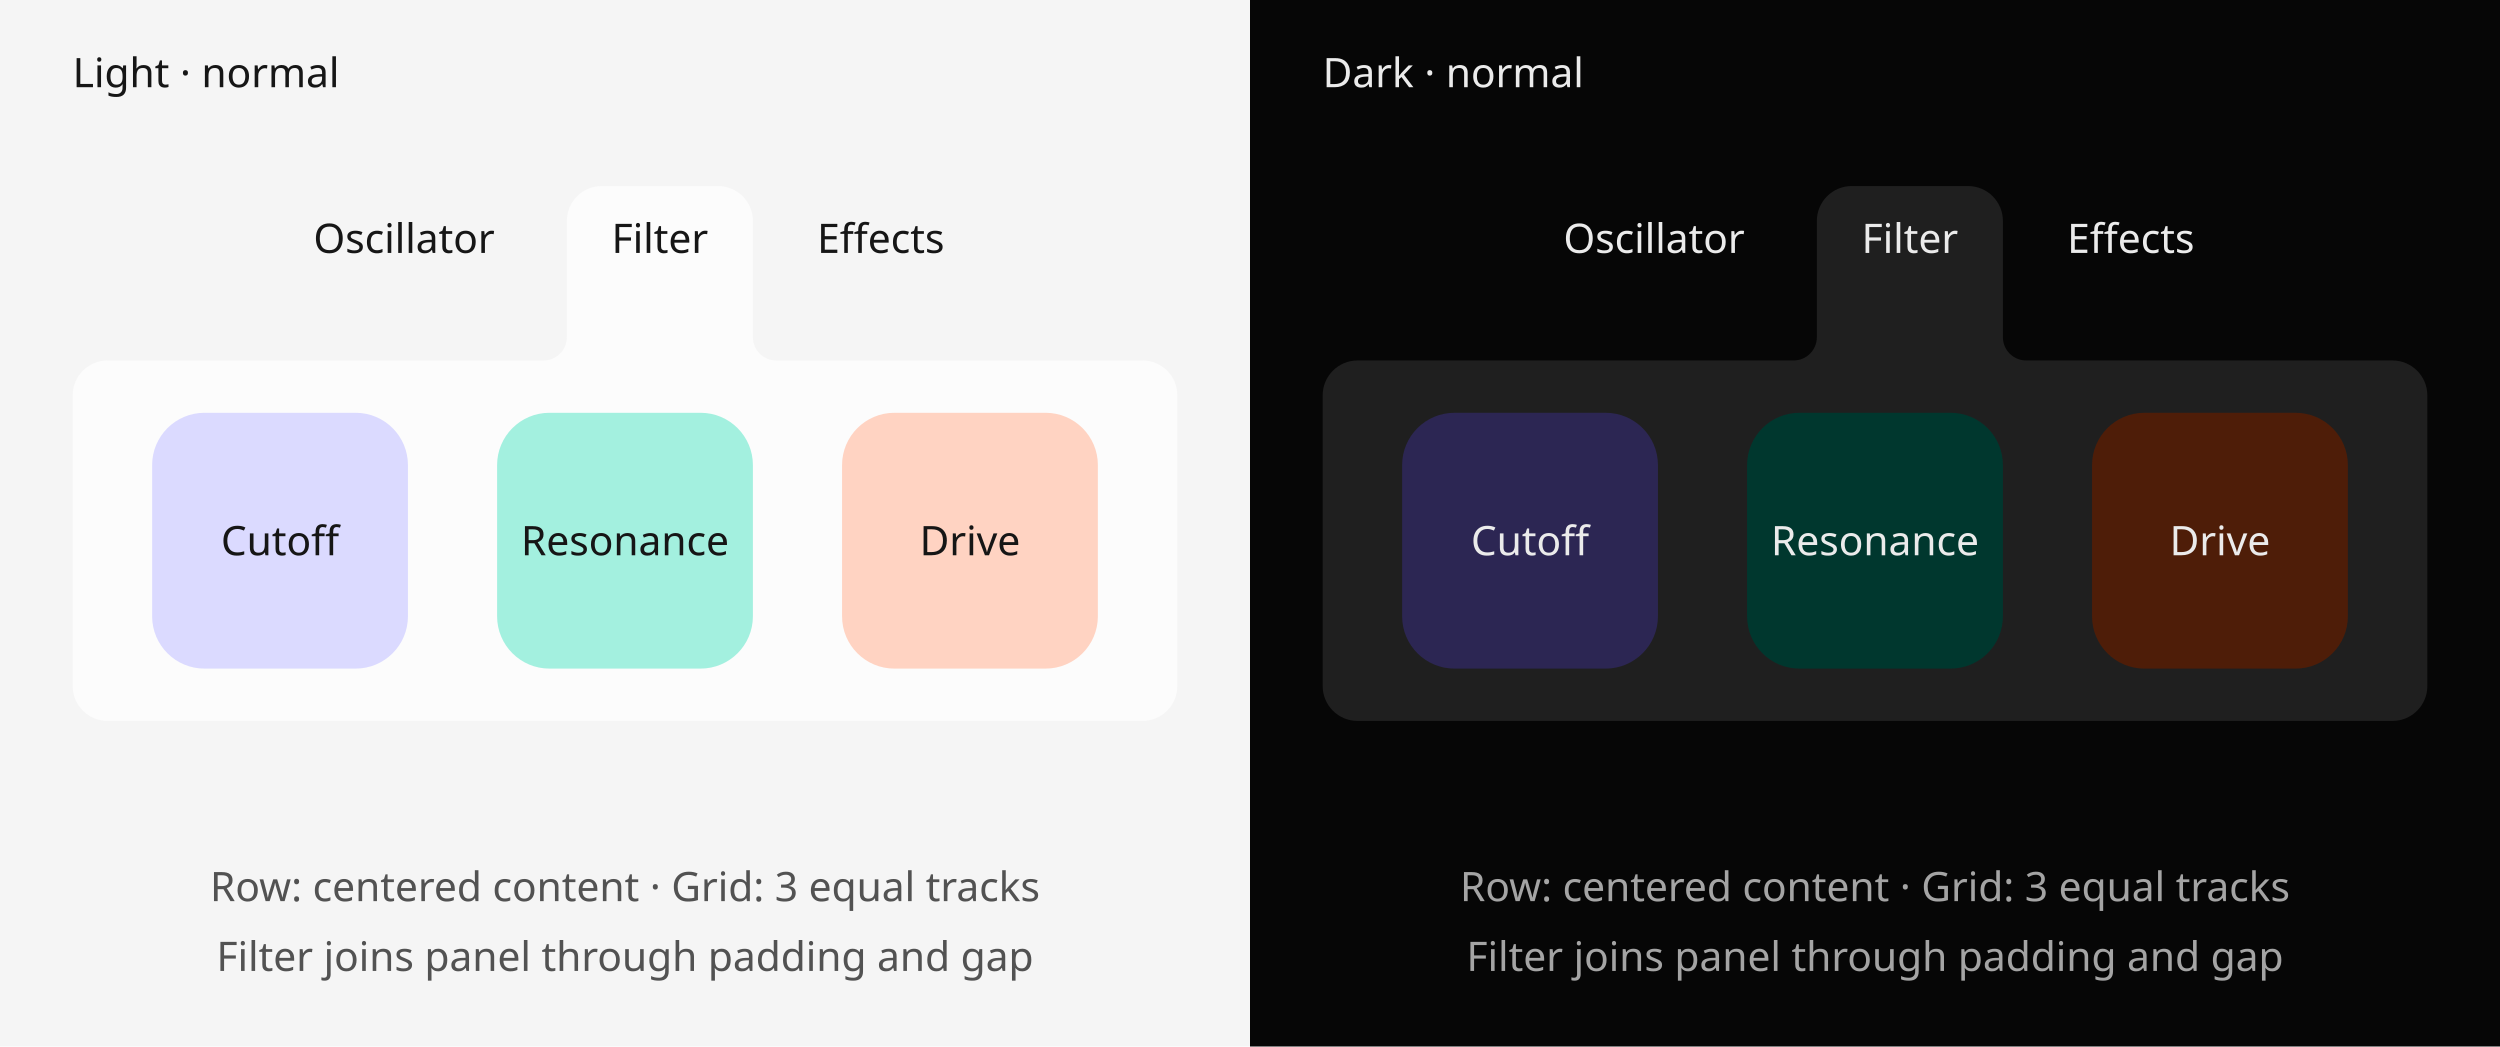
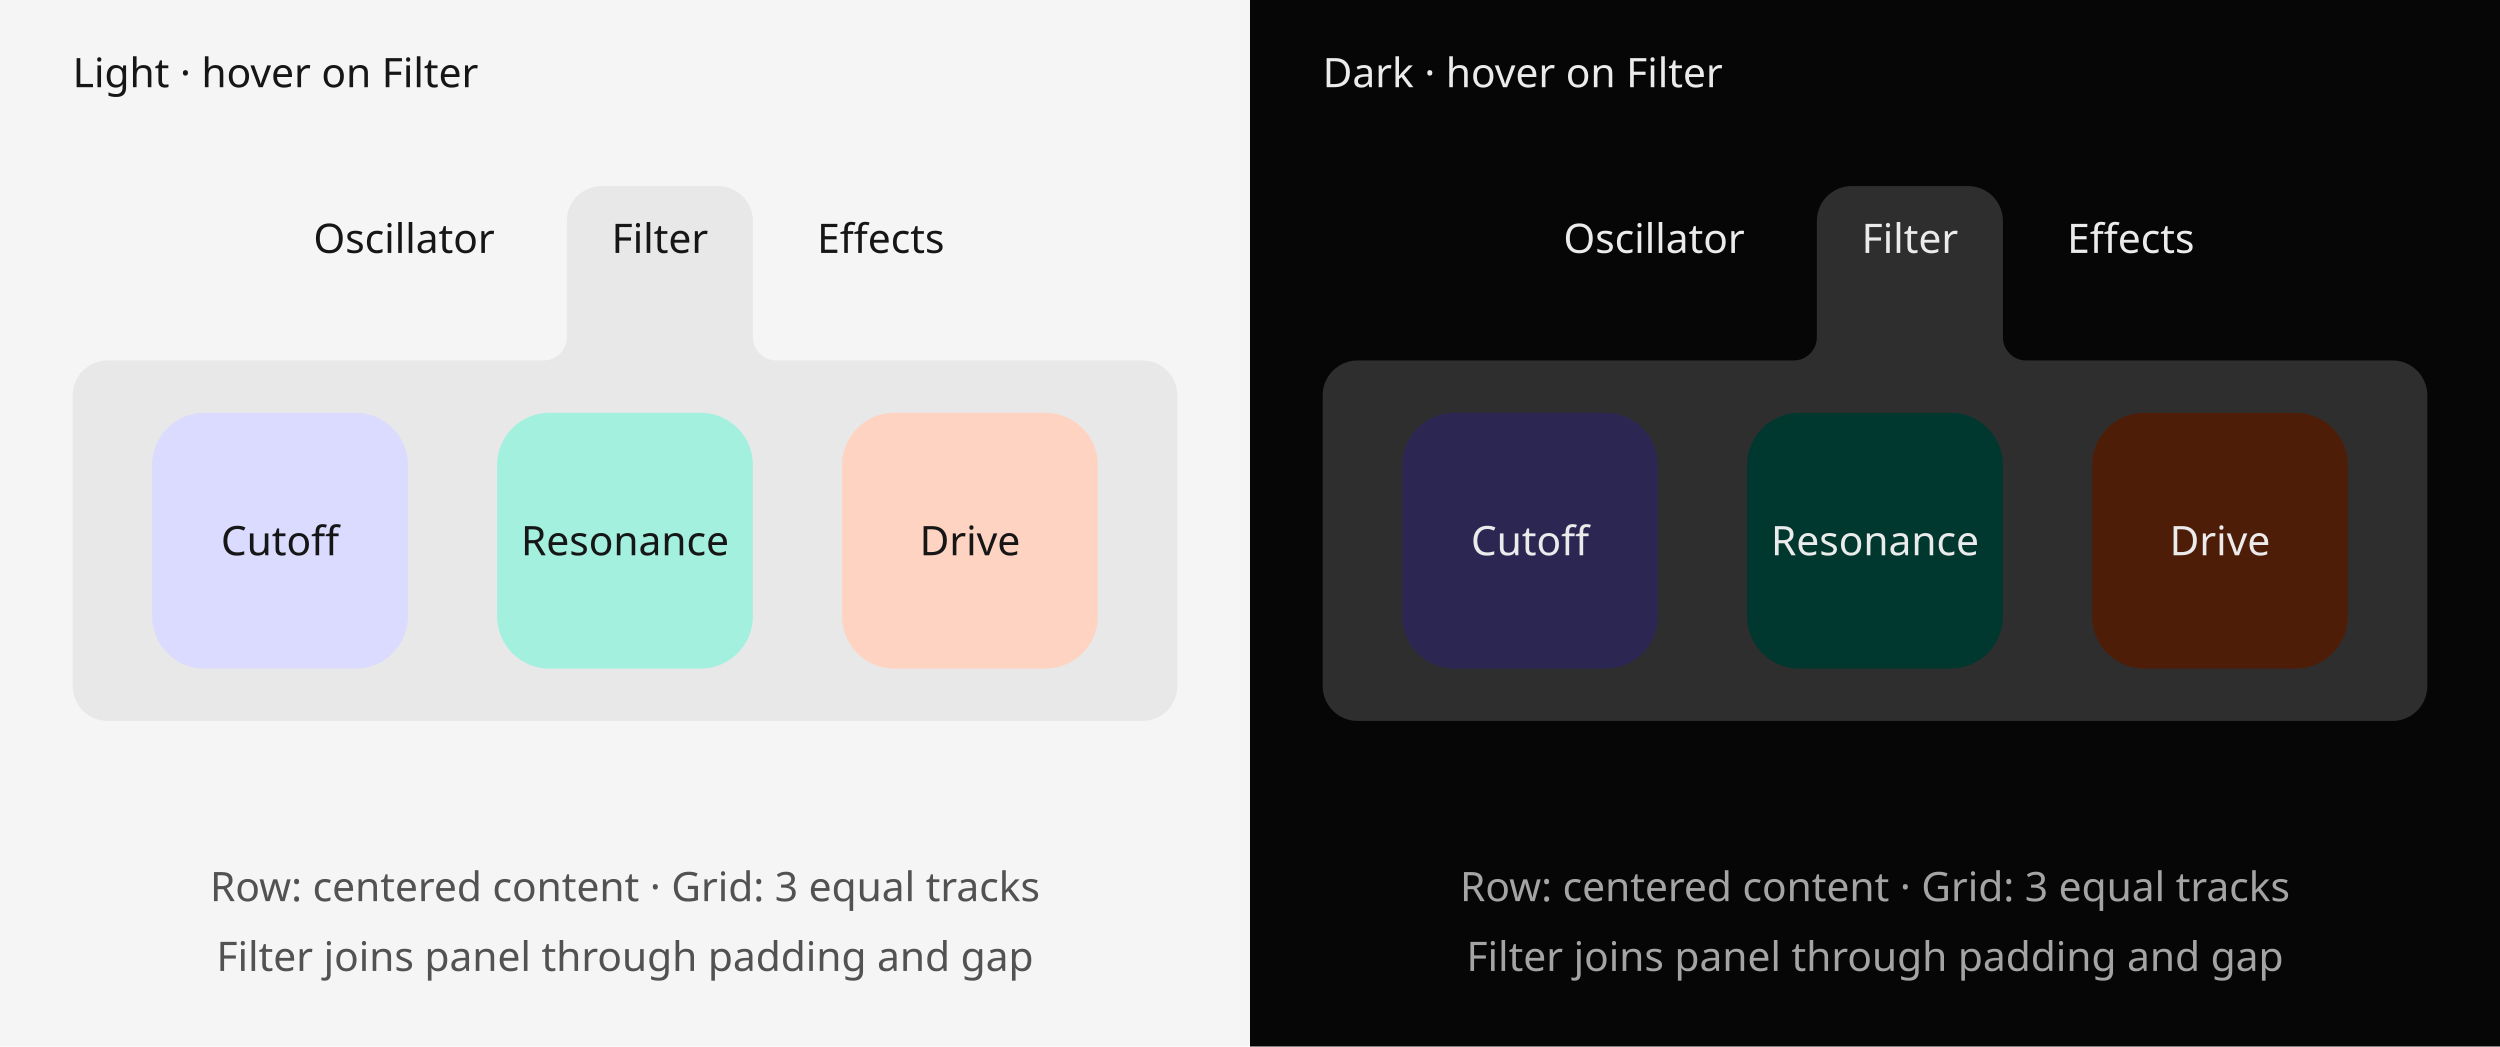
<svg xmlns="http://www.w3.org/2000/svg" width="860" height="360" viewBox="0 0 860 360">
  <rect x="0" width="430" height="360" fill="#f5f5f5" />
  <g transform="translate(25,30)" font-family="sans-serif" font-size="14" fill="#161616">
-     <text x="0" y="0">Light · normal</text>
+     <text x="0" y="0">Light · hover on Filter</text>
    <g transform="translate(0,22)">
-       <path d="M 0 184 L 0 84 A 12 12 0 0 1 12 72 L 162 72 A 8 8 0 0 0 170 64 L 170 24 A 12 12 0 0 1 182 12 L 222 12 A 12 12 0 0 1 234 24 L 234 64 A 8 8 0 0 0 242 72 L 368 72 A 12 12 0 0 1 380 84 L 380 184 A 12 12 0 0 1 368 196 L 12 196 A 12 12 0 0 1 0 184 Z " fill="#fcfcfc" />
+       <path d="M 0 184 L 0 84 A 12 12 0 0 1 12 72 L 162 72 A 8 8 0 0 0 170 64 L 170 24 A 12 12 0 0 1 182 12 L 222 12 A 12 12 0 0 1 234 24 L 234 64 A 8 8 0 0 0 242 72 L 368 72 A 12 12 0 0 1 380 84 L 380 184 A 12 12 0 0 1 368 196 L 12 196 A 12 12 0 0 1 0 184 Z " fill="#e8e8e8" />
      <path d="M 45.333 90 L 97.333 90 A 18 18 0 0 1 115.333 108 L 115.333 160 A 18 18 0 0 1 97.333 178 L 45.333 178 A 18 18 0 0 1 27.333 160 L 27.333 108 A 18 18 0 0 1 45.333 90 Z " fill="#dbdaff" />
      <path d="M 164 90 L 216 90 A 18 18 0 0 1 234 108 L 234 160 A 18 18 0 0 1 216 178 L 164 178 A 18 18 0 0 1 146 160 L 146 108 A 18 18 0 0 1 164 90 Z " fill="#a3f0df" />
      <path d="M 282.667 90 L 334.667 90 A 18 18 0 0 1 352.667 108 L 352.667 160 A 18 18 0 0 1 334.667 178 L 282.667 178 A 18 18 0 0 1 264.667 160 L 264.667 108 A 18 18 0 0 1 282.667 90 Z " fill="#ffd3c2" />
      <text x="202" y="35" text-anchor="middle" fill="#161616">Filter</text>
      <text x="278" y="35" text-anchor="middle" fill="#161616">Effects</text>
      <text x="114" y="35" text-anchor="middle" fill="#161616">Oscillator</text>
      <text x="71.333" y="139" text-anchor="middle" fill="#161616">Cutoff</text>
      <text x="190" y="139" text-anchor="middle" fill="#161616">Resonance</text>
      <text x="308.667" y="139" text-anchor="middle" fill="#161616">Drive</text>
      <text x="190" y="258" text-anchor="middle" fill="#525252">Row: centered content · Grid: 3 equal tracks</text>
      <text x="190" y="282" text-anchor="middle" fill="#525252">Filter joins panel through padding and gap</text>
    </g>
  </g>
  <rect x="430" width="430" height="360" fill="#060606" />
  <g transform="translate(455,30)" font-family="sans-serif" font-size="14" fill="#ebebeb">
-     <text x="0" y="0">Dark · normal</text>
+     <text x="0" y="0">Dark · hover on Filter</text>
    <g transform="translate(0,22)">
-       <path d="M 0 184 L 0 84 A 12 12 0 0 1 12 72 L 162 72 A 8 8 0 0 0 170 64 L 170 24 A 12 12 0 0 1 182 12 L 222 12 A 12 12 0 0 1 234 24 L 234 64 A 8 8 0 0 0 242 72 L 368 72 A 12 12 0 0 1 380 84 L 380 184 A 12 12 0 0 1 368 196 L 12 196 A 12 12 0 0 1 0 184 Z " fill="#1f1f1f" />
+       <path d="M 0 184 L 0 84 A 12 12 0 0 1 12 72 L 162 72 A 8 8 0 0 0 170 64 L 170 24 A 12 12 0 0 1 182 12 L 222 12 A 12 12 0 0 1 234 24 L 234 64 A 8 8 0 0 0 242 72 L 368 72 A 12 12 0 0 1 380 84 L 380 184 A 12 12 0 0 1 368 196 L 12 196 A 12 12 0 0 1 0 184 Z " fill="#2e2e2e" />
      <path d="M 45.333 90 L 97.333 90 A 18 18 0 0 1 115.333 108 L 115.333 160 A 18 18 0 0 1 97.333 178 L 45.333 178 A 18 18 0 0 1 27.333 160 L 27.333 108 A 18 18 0 0 1 45.333 90 Z " fill="#2c2653" />
      <path d="M 164 90 L 216 90 A 18 18 0 0 1 234 108 L 234 160 A 18 18 0 0 1 216 178 L 164 178 A 18 18 0 0 1 146 160 L 146 108 A 18 18 0 0 1 164 90 Z " fill="#00372e" />
      <path d="M 282.667 90 L 334.667 90 A 18 18 0 0 1 352.667 108 L 352.667 160 A 18 18 0 0 1 334.667 178 L 282.667 178 A 18 18 0 0 1 264.667 160 L 264.667 108 A 18 18 0 0 1 282.667 90 Z " fill="#4e1d08" />
      <text x="202" y="35" text-anchor="middle" fill="#ebebeb">Filter</text>
      <text x="278" y="35" text-anchor="middle" fill="#ebebeb">Effects</text>
      <text x="114" y="35" text-anchor="middle" fill="#ebebeb">Oscillator</text>
      <text x="71.333" y="139" text-anchor="middle" fill="#ebebeb">Cutoff</text>
      <text x="190" y="139" text-anchor="middle" fill="#ebebeb">Resonance</text>
      <text x="308.667" y="139" text-anchor="middle" fill="#ebebeb">Drive</text>
      <text x="190" y="258" text-anchor="middle" fill="#a4a4a4">Row: centered content · Grid: 3 equal tracks</text>
      <text x="190" y="282" text-anchor="middle" fill="#a4a4a4">Filter joins panel through padding and gap</text>
    </g>
  </g>
</svg>
